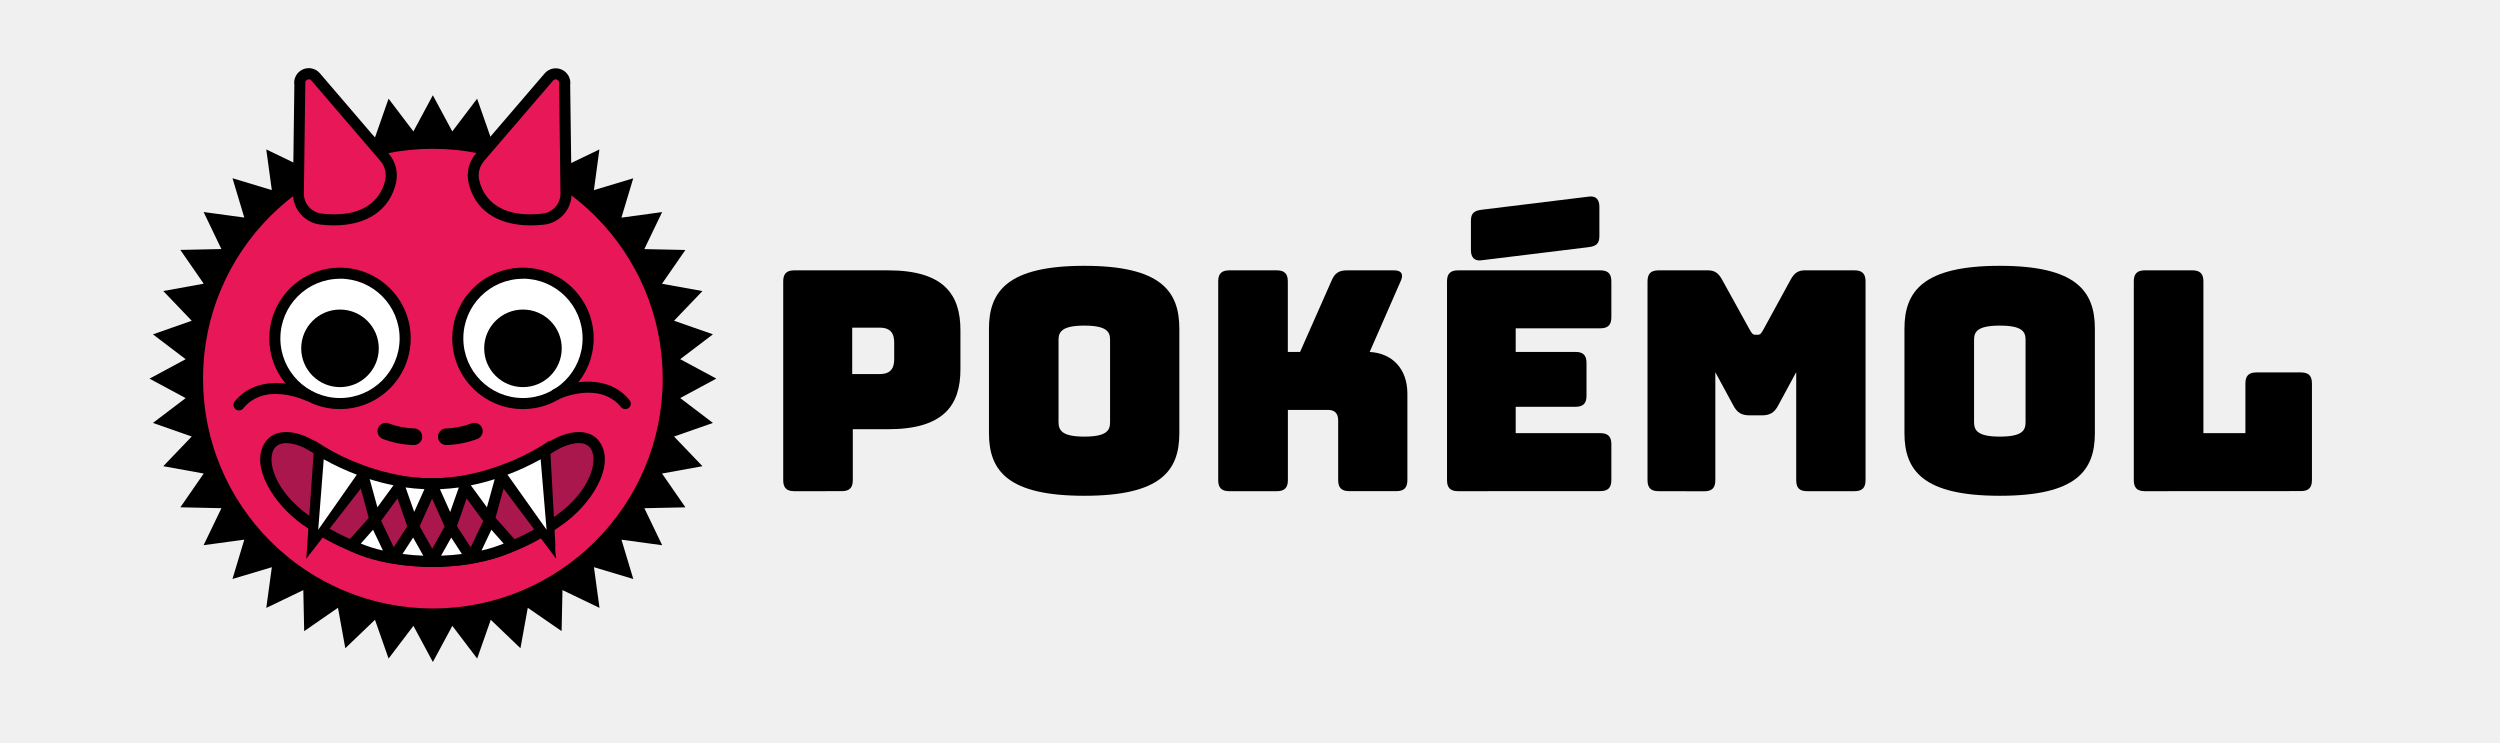
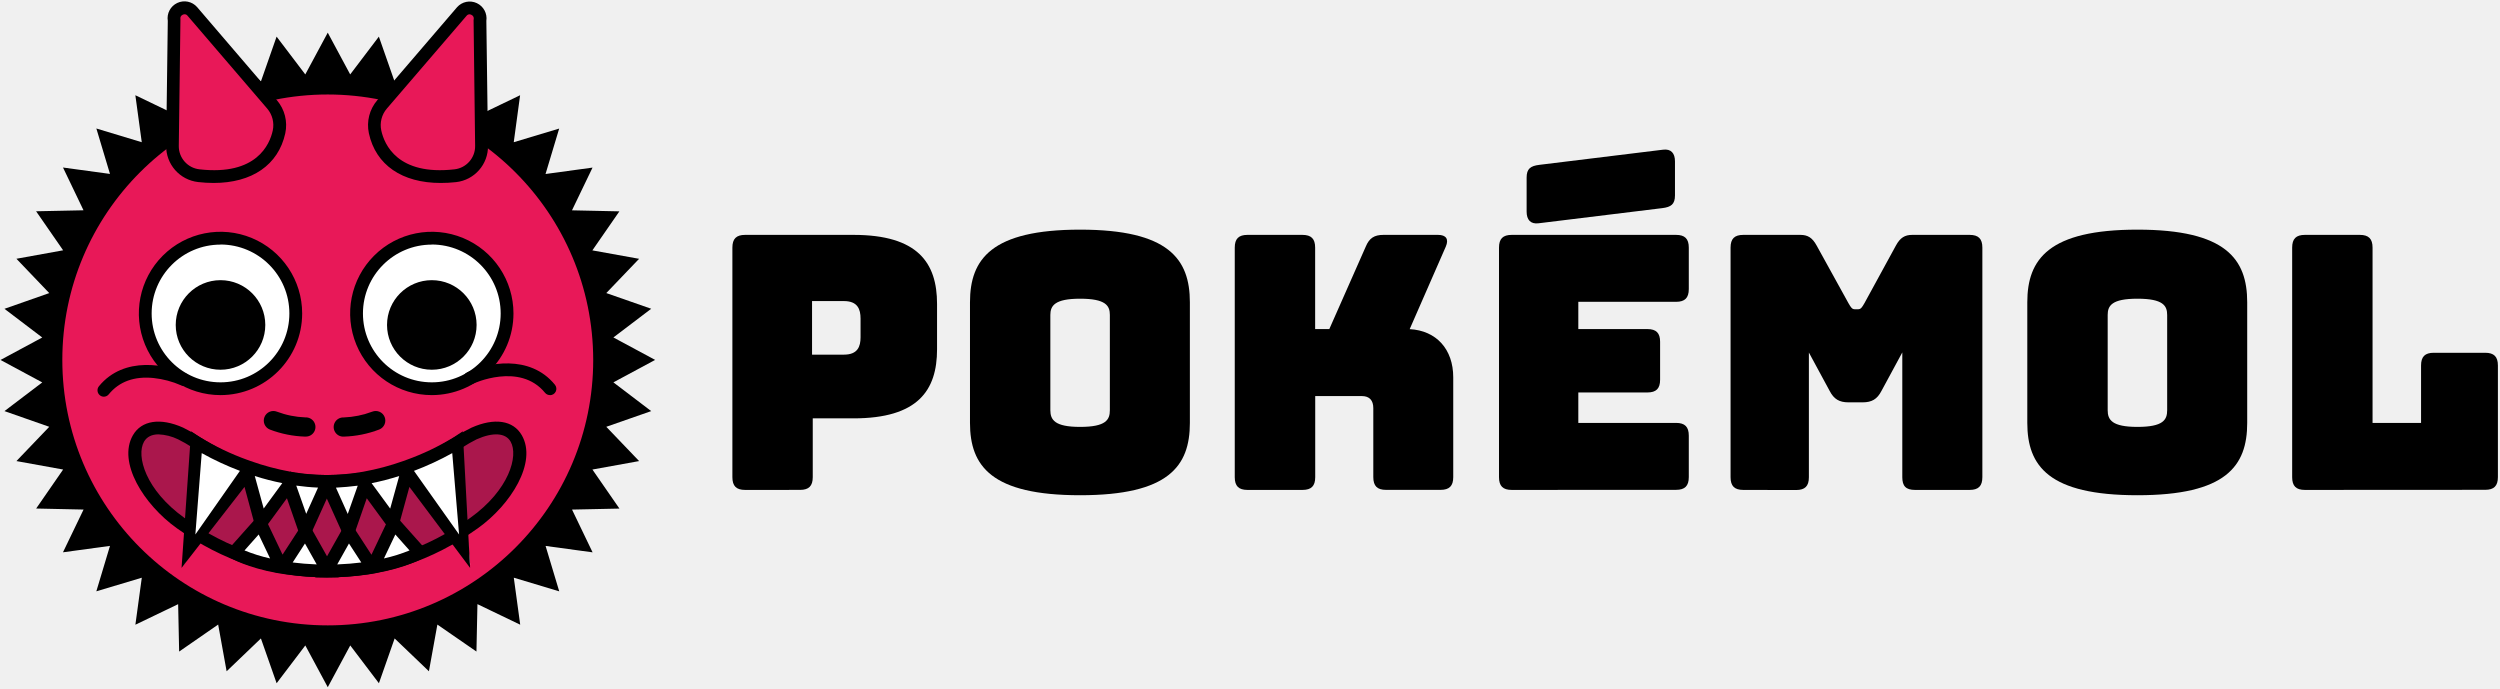
- <svg xmlns="http://www.w3.org/2000/svg" viewBox="0 0 1157.21 343.51">
-   <path d="M367.65,227.36c-3.55,0-5.11-1.56-5.11-5.11v-92c0-3.55,1.56-5.11,5.11-5.11h43.43c25.83,0,33.49,11.22,33.49,27.68V171c0,16.47-7.66,27.68-33.49,27.68H394.75v23.56c0,3.55-1.56,5.11-5.11,5.11Zm26.82-54.22h12.77c5.54,0,6.67-3.26,6.67-6.95v-7.52c0-3.69-1.13-7-6.67-7H394.47Z" />
-   <path d="M501.9,229.49c-35.48,0-44.13-11.64-44.13-29V152.14c0-17.32,8.65-29.1,44.13-29.1s44,11.78,44,29.1v48.39C545.9,217.85,537.38,229.49,501.9,229.49Zm0-27.39c10.36,0,11.93-2.84,11.93-6.68V157.25c0-3.69-1.57-6.53-11.93-6.53-10.21,0-11.92,2.84-11.92,6.53v38.17C490,199.26,491.69,202.1,501.9,202.1Z" />
-   <path d="M569,227.36c-3.55,0-5.11-1.56-5.11-5.11v-92c0-3.55,1.56-5.11,5.11-5.11h22c3.55,0,5.11,1.56,5.11,5.11v32.64h5.68l14.61-33.06c1.42-3.41,3.41-4.69,7.1-4.69h21.86c3.26,0,4.4,1.71,3.12,4.69L634,162.92c10.65.57,17.46,8,17.46,19.31v40c0,3.55-1.56,5.11-5.11,5.11H624.52c-3.54,0-5.1-1.56-5.1-5.11V194.57c0-3.12-1.57-4.82-4.55-4.82H596.14v32.5c0,3.55-1.56,5.11-5.11,5.11Z" />
-   <path d="M674.9,227.36c-3.54,0-5.1-1.56-5.1-5.11v-92c0-3.55,1.56-5.11,5.1-5.11h65.86c3.54,0,5.11,1.56,5.11,5.11v16.61c0,3.54-1.57,5.11-5.11,5.11H701.59v10.92h27.67c3.55,0,5.11,1.57,5.11,5.11v15.19c0,3.55-1.56,5.11-5.11,5.11H701.59v12.2h39.17c3.54,0,5.11,1.57,5.11,5.11v16.61c0,3.55-1.57,5.11-5.11,5.11Zm10.79-106.87c-3.26.43-4.82-1.42-4.82-4.68V102.18c0-3.55,1.56-4.68,5.1-5.11L735.51,91c3.26-.43,4.82,1.42,4.82,4.68v13.63c0,3.55-1.56,4.68-5.11,5.11Z" />
-   <path d="M767.72,227.36c-3.55,0-5.11-1.56-5.11-5.11v-92c0-3.55,1.56-5.11,5.11-5.11h22.85c3,0,4.82,1.14,6.53,4.26l12.77,23.13c1,1.71,1.42,2.42,2.56,2.42h1.27c1.14,0,1.56-.71,2.56-2.42l12.63-23.13c1.7-3.12,3.55-4.26,6.53-4.26h23c3.55,0,5.11,1.56,5.11,5.11v92c0,3.55-1.56,5.11-5.11,5.11H836.55c-3.69,0-5.11-1.56-5.11-5.11v-50l-8.37,15.47c-1.7,3.26-3.83,4.54-7.52,4.54h-5.68c-3.69,0-5.82-1.28-7.52-4.54L794,172.29v50c0,3.55-1.56,5.11-5.11,5.11Z" />
-   <path d="M925.68,229.49c-35.48,0-44.14-11.64-44.14-29V152.14c0-17.32,8.66-29.1,44.14-29.1s44,11.78,44,29.1v48.39C969.68,217.85,961.16,229.49,925.68,229.49Zm0-27.39c10.36,0,11.92-2.84,11.92-6.68V157.25c0-3.69-1.56-6.53-11.92-6.53s-11.92,2.84-11.92,6.53v38.17C913.76,199.26,915.46,202.1,925.68,202.1Z" />
-   <path d="M992.81,227.36c-3.55,0-5.11-1.56-5.11-5.11v-92c0-3.55,1.56-5.11,5.11-5.11h22c3.54,0,5.11,1.56,5.11,5.11v70.25h19.44v-23c0-3.55,1.56-5.11,5.11-5.11h20.58c3.54,0,5.11,1.56,5.11,5.11v44.71c0,3.55-1.57,5.11-5.11,5.11Z" />
-   <polygon points="77.31 175.26 93.02 166.8 78.81 156.01 95.64 150.11 83.31 137.22 100.86 134.04 90.7 119.38 108.54 119 100.81 102.92 118.49 105.33 113.36 88.24 130.44 93.38 128.03 75.7 144.11 83.43 144.49 65.6 159.15 75.75 162.33 58.2 175.22 70.54 181.12 53.7 191.91 67.91 200.37 52.2 208.82 67.91 219.61 53.7 225.52 70.54 238.4 58.2 241.58 75.75 256.25 65.6 256.63 83.44 272.71 75.7 270.29 93.38 287.38 88.25 282.25 105.33 299.93 102.92 292.19 119 310.03 119.38 299.87 134.05 317.43 137.22 305.09 150.11 321.92 156.01 307.71 166.8 323.42 175.26 307.71 183.72 321.92 194.5 305.09 200.41 317.43 213.3 299.87 216.47 310.03 231.14 292.19 231.52 299.92 247.6 282.25 245.19 287.38 262.27 270.29 257.14 272.7 274.82 256.63 267.08 256.25 284.92 241.58 274.76 238.4 292.32 225.52 279.98 219.61 296.82 208.82 282.61 200.37 298.31 191.91 282.61 181.12 296.82 175.22 279.98 162.33 292.32 159.15 274.76 144.48 284.92 144.1 267.08 128.03 274.81 130.44 257.14 113.35 262.27 118.48 245.18 100.81 247.6 108.54 231.52 90.7 231.14 100.86 216.47 83.3 213.29 95.64 200.41 78.81 194.5 93.02 183.72 77.31 175.26" />
-   <path d="M200.37,306.43l-9-16.74-11.5,15.15-6.3-17.95-13.74,13.16-3.39-18.73-15.64,10.83-.4-19-17.14,8.24,2.57-18.84L107.61,268l5.47-18.21-18.84,2.57,8.25-17.13-19-.41L94.3,219.19,75.58,215.8l13.16-13.74-17.95-6.29,15.14-11.5-16.73-9,16.73-9-15.14-11.5,17.95-6.3L75.58,134.71l18.72-3.39L83.47,115.68l19-.4L94.25,98.14l18.83,2.57L107.62,82.5,125.82,88l-2.57-18.83,17.14,8.24.4-19,15.64,10.83,3.39-18.72,13.74,13.16,6.3-18,11.5,15.15,9-16.74,9,16.74,11.49-15.15,6.3,18,13.74-13.16,3.39,18.72,15.64-10.83.41,19,17.13-8.24L274.91,88l18.21-5.47-5.47,18.21,18.84-2.57-8.24,17.13,19,.41-10.83,15.64,18.73,3.38L312,148.46,330,154.75l-15.15,11.5,16.73,9-16.73,9L330,195.77l-18,6.29,13.16,13.74-18.72,3.39,10.83,15.65-19,.4,8.24,17.14-18.84-2.57,5.47,18.2-18.21-5.47,2.57,18.84-17.14-8.24-.4,19L244.3,281.33l-3.39,18.72-13.74-13.16-6.3,17.95-11.49-15.15Zm-7.91-30.91,7.91,14.68,7.9-14.68,10.08,13.27,5.51-15.72,12,11.52,3-16.39,13.69,9.49.36-16.66,15,7.22-2.26-16.51,16,4.79-4.8-16,16.52,2.25-7.22-15,16.65-.35-9.48-13.7,16.39-3-11.52-12,15.72-5.52-13.27-10.07,14.68-7.91-14.68-7.91,13.27-10.08-15.72-5.51,11.52-12-16.39-3,9.49-13.7-16.66-.35,7.22-15L276.84,110l4.8-16-16,4.79,2.25-16.51-15,7.22-.35-16.66-13.7,9.49-3-16.4-12,11.52-5.52-15.72L208.27,75l-7.9-14.68L192.46,75,182.38,61.72l-5.51,15.72-12-11.52-3,16.39-13.69-9.48-.35,16.66-15-7.23,2.25,16.52-16-4.8,4.8,16-16.52-2.25,7.23,15-16.66.35,9.48,13.69-16.39,3,11.52,12-15.72,5.51,13.28,10.08-14.69,7.91,14.69,7.91L86.83,193.24l15.72,5.52L91,210.78l16.39,3-9.48,13.7,16.66.35-7.23,15,16.52-2.25-4.8,16,16-4.79-2.26,16.51,15-7.22.36,16.66,13.69-9.49,3,16.39,12-11.52,5.51,15.72Z" />
-   <circle cx="200.37" cy="175.26" r="110.24" fill="#e81858" />
-   <path d="M200,259.86c21.79,0,41-6.41,59-19.23,25.66-18.32,23.07-46.14,0-35.89-7.86,3.49-25,19.23-59,19.23h.34c-34,0-51.11-15.74-59-19.23-23.07-10.25-25.65,17.57,0,35.89,17.95,12.82,37.18,19.23,59,19.23" fill="#aa174c" />
-   <path d="M200.37,262.42H200c-22-.06-41.65-6.51-60.12-19.7-13.29-9.5-23.81-26.43-17.63-37.24,3.43-6,11-7.17,20.16-3.08a57.88,57.88,0,0,1,6.23,3.52c9.44,5.78,25.22,15.44,51.53,15.48s42.08-9.7,51.52-15.48A57.88,57.88,0,0,1,258,202.4c9.19-4.09,16.73-2.94,20.16,3.08,6.18,10.81-4.34,27.74-17.63,37.24-18.47,13.19-38.14,19.64-60.11,19.7Zm-67.85-57.33c-2.68,0-4.68,1-5.79,2.93-3.23,5.65.59,19.4,16.16,30.53,17.62,12.58,36.36,18.71,57.31,18.75s39.68-6.17,57.3-18.75c15.57-11.13,19.39-24.88,16.16-30.53-2-3.54-7-3.88-13.63-.94a59.5,59.5,0,0,0-5.63,3.21c-9.88,6.05-26.38,16.16-54,16.24H200c-27.66-.08-44.16-10.19-54-16.24a58.27,58.27,0,0,0-5.63-3.21A19.93,19.93,0,0,0,132.52,205.09Z" />
-   <path d="M200.37,289.34A114.08,114.08,0,1,1,314.45,175.26,114.22,114.22,0,0,1,200.37,289.34Zm0-220.47A106.39,106.39,0,1,0,306.76,175.26,106.51,106.51,0,0,0,200.37,68.87Z" />
-   <circle cx="157.38" cy="156.64" r="30.16" fill="#fff" />
-   <path d="M157.38,189.36a32.73,32.73,0,1,1,32.73-32.72A32.76,32.76,0,0,1,157.38,189.36Zm0-60.32a27.6,27.6,0,1,0,27.6,27.6A27.63,27.63,0,0,0,157.38,129Z" />
-   <circle cx="242.07" cy="156.64" r="30.16" fill="#fff" />
-   <path d="M242.07,189.36a32.73,32.73,0,1,1,32.73-32.72A32.76,32.76,0,0,1,242.07,189.36Zm0-60.32a27.6,27.6,0,1,0,27.6,27.6A27.63,27.63,0,0,0,242.07,129Z" />
-   <circle cx="157.38" cy="161.24" r="17.95" />
-   <circle cx="242.07" cy="161.24" r="17.95" />
-   <path d="M200.37,224l-9,19.91-6.51-18.63-11.26,15.38L168,220.12,142.65,257.3l5.06-49S171.51,224,200.37,224Z" fill="#fff" />
-   <path d="M141.77,258.61l3.82-54.73,3.53,2.32a103.91,103.91,0,0,0,19,9.11l1.3.47a103.18,103.18,0,0,0,16,4.28l.18-.26.11.31a84.3,84.3,0,0,0,14.44,1.29h4.1l-13.25,29.39-7-20.09-11.52,15.73L167,226.15Zm8.08-46-2.55,32.61,17.86-25.5A114.37,114.37,0,0,1,149.85,212.61Zm37.88,13,4,11.34,4.74-10.52C193.46,226.31,190.55,226,187.73,225.63Zm-16.62-3.84,3.58,13.05,7.45-10.18A105.31,105.31,0,0,1,171.11,221.79Z" />
-   <path d="M200.37,259.86l-9-16-9.54,14.7-8.55-17.95-10.52,11.84S175.23,259.86,200.37,259.86Z" fill="#fff" />
-   <path d="M180,260.67c-12-2.23-18.16-5.78-18.53-6l-2.67-1.59L174,236l8.25,17.3,9.35-14.41,13.2,23.49h-4.38a116.26,116.26,0,0,1-17.17-1.22Zm6.3-4.23c2.92.37,6.14.65,9.64.78l-4.71-8.39ZM167,251.62a64.84,64.84,0,0,0,10.26,3.21l-4.58-9.61Z" />
-   <path d="M199.71,224l9,19.91,6.51-18.63,11.26,15.38,5.64-20.51,25.33,37.18-5.06-49S228.57,224,199.71,224Z" fill="#fff" />
-   <path d="M257.42,258.61l-24.33-32.46-5.57,20.28L216,230.7l-7,20.09L195.74,221.4h4a88.6,88.6,0,0,0,14.56-1.29l.3-.05a103.18,103.18,0,0,0,16.05-4.28l1.29-.47a103.49,103.49,0,0,0,19-9.11l3.53-2.32Zm-22.5-38.89L253,245.22l-2.74-32.61A115.6,115.6,0,0,1,234.92,219.72Zm-31.28,6.73L208.38,237l4-11.34C209.52,226,206.61,226.31,203.64,226.45Zm14.3-1.79,7.45,10.18L229,221.79A106,106,0,0,1,217.94,224.66Z" />
-   <path d="M199.71,259.86l9-16,9.55,14.7,8.54-17.95,10.52,11.84S224.84,259.86,199.71,259.86Z" fill="#fff" />
-   <path d="M216.87,261.2a116.11,116.11,0,0,1-17.16,1.22h-4.38l13.19-23.49,9.36,14.41,8.24-17.3,15.15,17-2.67,1.59c-.36.22-6.49,3.77-18.53,6Zm-8-12.37-4.71,8.39c3.51-.13,6.72-.41,9.65-.78Zm18.58-3.61-4.57,9.61a65.54,65.54,0,0,0,10.26-3.21Z" />
-   <path d="M178.58,199.61a39.56,39.56,0,0,0,12.81,2.57" />
-   <path d="M191.39,206a43.32,43.32,0,0,1-14.24-2.84A3.84,3.84,0,0,1,180,196a36,36,0,0,0,11.39,2.29,3.85,3.85,0,1,1,0,7.69Z" />
-   <path d="M219.59,199.61a39.64,39.64,0,0,1-12.81,2.57" />
-   <path d="M206.78,206a3.85,3.85,0,1,1,0-7.69A36.18,36.18,0,0,0,218.17,196a3.84,3.84,0,0,1,2.85,7.14A43.39,43.39,0,0,1,206.78,206Z" />
-   <path d="M110.64,190a2.54,2.54,0,0,1-1.62-.58,2.57,2.57,0,0,1-.37-3.61c10.14-12.39,27.4-8.67,35.11-5a2.56,2.56,0,0,1-2.21,4.62,37.44,37.44,0,0,0-11-2.92c-7.72-.78-13.77,1.41-17.95,6.52A2.54,2.54,0,0,1,110.64,190Z" />
-   <path d="M289.44,189.36a2.57,2.57,0,0,1-2-.94c-10.14-12.39-28.73-3.68-28.92-3.59a2.57,2.57,0,1,1-2.21-4.63c7.7-3.7,25-7.41,35.1,5a2.56,2.56,0,0,1-2,4.19Z" />
-   <path d="M219.36,83.87a12.71,12.71,0,0,1,2.77-11l32-37.3a4.2,4.2,0,0,1,7.23,3.62L262,89.41a11.92,11.92,0,0,1-10.56,12C238.21,102.92,222.8,99.58,219.36,83.87Z" fill="#e81858" />
-   <path d="M245.6,104.33c-15.4,0-26-7.19-28.75-19.91h0a15.37,15.37,0,0,1,3.34-13.23l32-37.3a6.76,6.76,0,0,1,11.74,5.49l.66,50A14.43,14.43,0,0,1,251.76,104,55.14,55.14,0,0,1,245.6,104.33Zm11.61-67.6a1.53,1.53,0,0,0-1.17.55l-32,37.25a10.2,10.2,0,0,0-2.22,8.79h0c1.21,5.54,6.51,18.13,29.32,15.55a9.32,9.32,0,0,0,8.29-9.42L258.81,39l.05-.26a1.56,1.56,0,0,0-.87-1.77A1.81,1.81,0,0,0,257.21,36.73Z" />
-   <path d="M180.84,83.87a12.75,12.75,0,0,0-2.78-11l-32-37.3a4.2,4.2,0,0,0-7.23,3.62l-.66,50.23a11.92,11.92,0,0,0,10.56,12C162,102.92,177.39,99.58,180.84,83.87Z" fill="#e81858" />
-   <path d="M154.6,104.33a55.18,55.18,0,0,1-6.17-.36A14.43,14.43,0,0,1,135.6,89.38l.65-50A6.76,6.76,0,0,1,148,33.84L180,71.19a15.37,15.37,0,0,1,3.34,13.23h0C180.55,97.14,170,104.33,154.6,104.33ZM143,36.72a1.72,1.72,0,0,0-.8.2,1.55,1.55,0,0,0-.88,1.77l0,.26-.66,50.5A9.32,9.32,0,0,0,149,98.87c22.83,2.58,28.11-10,29.32-15.55h0a10.2,10.2,0,0,0-2.22-8.79l-32-37.3A1.43,1.43,0,0,0,143,36.72Z" />
+ <svg xmlns="http://www.w3.org/2000/svg" width="1002px" height="276px" viewBox="0 0 1002 276" version="1.1">
+   <g id="页面-1" stroke="none" stroke-width="1" fill="none" fill-rule="evenodd">
+     <g id="pokemol__brand" fill-rule="nonzero">
+       <path d="M298.65,196.36 C295.1,196.36 293.54,194.8 293.54,191.25 L293.54,99.25 C293.54,95.7 295.1,94.14 298.65,94.14 L342.08,94.14 C367.91,94.14 375.57,105.36 375.57,121.82 L375.57,140 C375.57,156.47 367.91,167.68 342.08,167.68 L325.75,167.68 L325.75,191.24 C325.75,194.79 324.19,196.35 320.64,196.35 L298.65,196.36 Z M325.47,142.14 L338.24,142.14 C343.78,142.14 344.91,138.88 344.91,135.19 L344.91,127.67 C344.91,123.98 343.78,120.67 338.24,120.67 L325.47,120.67 L325.47,142.14 Z" id="形状" fill="#000000" />
+       <path d="M432.9,198.49 C397.42,198.49 388.77,186.85 388.77,169.49 L388.77,121.14 C388.77,103.82 397.42,92.04 432.9,92.04 C468.38,92.04 476.9,103.82 476.9,121.14 L476.9,169.53 C476.9,186.85 468.38,198.49 432.9,198.49 Z M432.9,171.1 C443.26,171.1 444.83,168.26 444.83,164.42 L444.83,126.25 C444.83,122.56 443.26,119.72 432.9,119.72 C422.69,119.72 420.98,122.56 420.98,126.25 L420.98,164.42 C421,168.26 422.69,171.1 432.9,171.1 L432.9,171.1 Z" id="形状" fill="#000000" />
+       <path d="M500,196.36 C496.45,196.36 494.89,194.8 494.89,191.25 L494.89,99.25 C494.89,95.7 496.45,94.14 500,94.14 L522,94.14 C525.55,94.14 527.11,95.7 527.11,99.25 L527.11,131.89 L532.79,131.89 L547.4,98.83 C548.82,95.42 550.81,94.14 554.5,94.14 L576.36,94.14 C579.62,94.14 580.76,95.85 579.48,98.83 L565,131.92 C575.65,132.49 582.46,139.92 582.46,151.23 L582.46,191.23 C582.46,194.78 580.9,196.34 577.35,196.34 L555.52,196.34 C551.98,196.34 550.42,194.78 550.42,191.23 L550.42,163.57 C550.42,160.45 548.85,158.75 545.87,158.75 L527.14,158.75 L527.14,191.25 C527.14,194.8 525.58,196.36 522.03,196.36 L500,196.36 Z" id="路径" fill="#000000" />
+       <path d="M605.9,196.36 C602.36,196.36 600.8,194.8 600.8,191.25 L600.8,99.25 C600.8,95.7 602.36,94.14 605.9,94.14 L671.76,94.14 C675.3,94.14 676.87,95.7 676.87,99.25 L676.87,115.86 C676.87,119.4 675.3,120.97 671.76,120.97 L632.59,120.97 L632.59,131.89 L660.26,131.89 C663.81,131.89 665.37,133.46 665.37,137 L665.37,152.19 C665.37,155.74 663.81,157.3 660.26,157.3 L632.59,157.3 L632.59,169.5 L671.76,169.5 C675.3,169.5 676.87,171.07 676.87,174.61 L676.87,191.22 C676.87,194.77 675.3,196.33 671.76,196.33 L605.9,196.36 Z M616.69,89.49 C613.43,89.92 611.87,88.07 611.87,84.81 L611.87,71.18 C611.87,67.63 613.43,66.5 616.97,66.07 L666.51,60 C669.77,59.57 671.33,61.42 671.33,64.68 L671.33,78.31 C671.33,81.86 669.77,82.99 666.22,83.42 L616.69,89.49 Z" id="形状" fill="#000000" />
+       <path d="M698.72,196.36 C695.17,196.36 693.61,194.8 693.61,191.25 L693.61,99.25 C693.61,95.7 695.17,94.14 698.72,94.14 L721.57,94.14 C724.57,94.14 726.39,95.28 728.1,98.4 L740.87,121.53 C741.87,123.24 742.29,123.95 743.43,123.95 L744.7,123.95 C745.84,123.95 746.26,123.24 747.26,121.53 L759.89,98.4 C761.59,95.28 763.44,94.14 766.42,94.14 L789.42,94.14 C792.97,94.14 794.53,95.7 794.53,99.25 L794.53,191.25 C794.53,194.8 792.97,196.36 789.42,196.36 L767.55,196.36 C763.86,196.36 762.44,194.8 762.44,191.25 L762.44,141.25 L754.07,156.72 C752.37,159.98 750.24,161.26 746.55,161.26 L740.87,161.26 C737.18,161.26 735.05,159.98 733.35,156.72 L725,141.29 L725,191.29 C725,194.84 723.44,196.4 719.89,196.4 L698.72,196.36 Z" id="路径" fill="#000000" />
+       <path d="M856.68,198.49 C821.2,198.49 812.54,186.85 812.54,169.49 L812.54,121.14 C812.54,103.82 821.2,92.04 856.68,92.04 C892.16,92.04 900.68,103.82 900.68,121.14 L900.68,169.53 C900.68,186.85 892.16,198.49 856.68,198.49 Z M856.68,171.1 C867.04,171.1 868.6,168.26 868.6,164.42 L868.6,126.25 C868.6,122.56 867.04,119.72 856.68,119.72 C846.32,119.72 844.76,122.56 844.76,126.25 L844.76,164.42 C844.76,168.26 846.46,171.1 856.68,171.1 L856.68,171.1 Z" id="形状" fill="#000000" />
+       <path d="M923.81,196.36 C920.26,196.36 918.7,194.8 918.7,191.25 L918.7,99.25 C918.7,95.7 920.26,94.14 923.81,94.14 L945.81,94.14 C949.35,94.14 950.92,95.7 950.92,99.25 L950.92,169.5 L970.36,169.5 L970.36,146.5 C970.36,142.95 971.92,141.39 975.47,141.39 L996.05,141.39 C999.59,141.39 1001.16,142.95 1001.16,146.5 L1001.16,191.21 C1001.16,194.76 999.59,196.32 996.05,196.32 L923.81,196.36 Z" id="路径" fill="#000000" />
+       <polygon id="路径" fill="#000000" points="8.31 144.26 24.02 135.8 9.81 125.01 26.64 119.11 14.31 106.22 31.86 103.04 21.7 88.38 39.54 88 31.81 71.92 49.49 74.33 44.36 57.24 61.44 62.38 59.03 44.7 75.11 52.43 75.49 34.6 90.15 44.75 93.33 27.2 106.22 39.54 112.12 22.7 122.91 36.91 131.37 21.2 139.82 36.91 150.61 22.7 156.52 39.54 169.4 27.2 172.58 44.75 187.25 34.6 187.63 52.44 203.71 44.7 201.29 62.38 218.38 57.25 213.25 74.33 230.93 71.92 223.19 88 241.03 88.38 230.87 103.05 248.43 106.22 236.09 119.11 252.92 125.01 238.71 135.8 254.42 144.26 238.71 152.72 252.92 163.5 236.09 169.41 248.43 182.3 230.87 185.47 241.03 200.14 223.19 200.52 230.92 216.6 213.25 214.19 218.38 231.27 201.29 226.14 203.7 243.82 187.63 236.08 187.25 253.92 172.58 243.76 169.4 261.32 156.52 248.98 150.61 265.82 139.82 251.61 131.37 267.31 122.91 251.61 112.12 265.82 106.22 248.98 93.33 261.32 90.15 243.76 75.48 253.92 75.1 236.08 59.03 243.81 61.44 226.14 44.35 231.27 49.48 214.18 31.81 216.6 39.54 200.52 21.7 200.14 31.86 185.47 14.3 182.29 26.64 169.41 9.81 163.5 24.02 152.72" />
+       <path d="M131.37,275.43 L122.37,258.69 L110.87,273.84 L104.57,255.89 L90.83,269.05 L87.44,250.32 L71.8,261.15 L71.4,242.15 L54.26,250.39 L56.83,231.55 L38.61,237 L44.08,218.79 L25.24,221.36 L33.49,204.23 L14.49,203.82 L25.3,188.19 L6.58,184.8 L19.74,171.06 L1.79,164.77 L16.93,153.27 L0.2,144.27 L16.93,135.27 L1.79,123.77 L19.74,117.47 L6.58,103.71 L25.3,100.32 L14.47,84.68 L33.47,84.28 L25.25,67.14 L44.08,69.71 L38.62,51.5 L56.82,57 L54.25,38.17 L71.39,46.41 L71.79,27.41 L87.43,38.24 L90.82,19.52 L104.56,32.68 L110.86,14.68 L122.36,29.83 L131.36,13.09 L140.36,29.83 L151.85,14.68 L158.15,32.68 L171.89,19.52 L175.28,38.24 L190.92,27.41 L191.33,46.41 L208.46,38.17 L205.91,57 L224.12,51.53 L218.65,69.74 L237.49,67.17 L229.25,84.3 L248.25,84.71 L237.42,100.35 L256.15,103.73 L243,117.46 L261,123.75 L245.85,135.25 L262.58,144.25 L245.85,153.25 L261,164.77 L243,171.06 L256.16,184.8 L237.44,188.19 L248.27,203.84 L229.27,204.24 L237.51,221.38 L218.67,218.81 L224.14,237.01 L205.93,231.54 L208.5,250.38 L191.36,242.14 L190.96,261.14 L175.3,250.33 L171.91,269.05 L158.17,255.89 L151.87,273.84 L140.38,258.69 L131.37,275.43 Z M123.46,244.52 L131.37,259.2 L139.27,244.52 L149.35,257.79 L154.86,242.07 L166.86,253.59 L169.86,237.2 L183.55,246.69 L183.91,230.03 L198.91,237.25 L196.65,220.74 L212.65,225.53 L207.85,209.53 L224.37,211.78 L217.15,196.78 L233.8,196.43 L224.32,182.73 L240.71,179.73 L229.19,167.73 L244.91,162.21 L231.64,152.14 L246.32,144.23 L231.64,136.32 L244.91,126.24 L229.19,120.73 L240.71,108.73 L224.32,105.73 L233.81,92.03 L217.15,91.68 L224.37,76.68 L207.84,79 L212.64,63 L196.64,67.79 L198.89,51.28 L183.89,58.5 L183.54,41.84 L169.84,51.33 L166.84,34.93 L154.84,46.45 L149.32,30.73 L139.27,44 L131.37,29.32 L123.46,44 L113.38,30.72 L107.87,46.44 L95.87,34.92 L92.87,51.31 L79.18,41.83 L78.83,58.49 L63.83,51.26 L66.08,67.78 L50.08,62.98 L54.88,78.98 L38.36,76.73 L45.59,91.73 L28.93,92.08 L38.41,105.77 L22.02,108.77 L33.54,120.77 L17.82,126.28 L31.1,136.36 L16.41,144.27 L31.1,152.18 L17.83,162.24 L33.55,167.76 L22,179.78 L38.39,182.78 L28.91,196.48 L45.57,196.83 L38.34,211.83 L54.86,209.58 L50.06,225.58 L66.06,220.79 L63.8,237.3 L78.8,230.08 L79.16,246.74 L92.85,237.25 L95.85,253.64 L107.85,242.12 L113.36,257.84 L123.46,244.52 Z" id="形状" fill="#000000" />
+       <circle id="椭圆形" fill="#E81858" cx="131.37" cy="144.26" r="110.24" />
+       <path d="M131,228.86 C152.79,228.86 172,222.45 190,209.63 C215.66,191.31 213.07,163.49 190,173.74 C182.14,177.23 165,192.97 131,192.97 L131.34,192.97 C97.34,192.97 80.23,177.23 72.34,173.74 C49.27,163.49 46.69,191.31 72.34,209.63 C90.29,222.45 109.52,228.86 131.34,228.86" id="路径" fill="#AA174C" />
+       <path d="M131.37,231.42 L131,231.42 C109,231.36 89.35,224.91 70.88,211.72 C57.59,202.22 47.07,185.29 53.25,174.48 C56.68,168.48 64.25,167.31 73.41,171.4 C75.557,172.444 77.638,173.619 79.64,174.92 C89.08,180.7 104.86,190.36 131.17,190.4 C157.48,190.44 173.25,180.7 182.69,174.92 C184.718,173.616 186.825,172.441 189,171.4 C198.19,167.31 205.73,168.46 209.16,174.48 C215.34,185.29 204.82,202.22 191.53,211.72 C173.06,224.91 153.39,231.36 131.42,231.42 L131.37,231.42 Z M63.52,174.09 C60.84,174.09 58.84,175.09 57.73,177.02 C54.5,182.67 58.32,196.42 73.89,207.55 C91.51,220.13 110.25,226.26 131.2,226.3 C152.15,226.34 170.88,220.13 188.5,207.55 C204.07,196.42 207.89,182.67 204.66,177.02 C202.66,173.48 197.66,173.14 191.03,176.08 C189.096,177.047 187.217,178.119 185.4,179.29 C175.52,185.34 159.02,195.45 131.4,195.53 L131,195.53 C103.34,195.45 86.84,185.34 77,179.29 C75.184,178.116 73.305,177.045 71.37,176.08 C68.917,174.886 66.245,174.209 63.52,174.09 Z" id="形状" fill="#000000" />
+       <path d="M131.37,258.34 C68.365,258.34 17.29,207.265 17.29,144.26 C17.29,81.255 68.365,30.18 131.37,30.18 C194.375,30.18 245.45,81.255 245.45,144.26 C245.373,207.233 194.343,258.263 131.37,258.34 Z M131.37,37.87 C72.612,37.87 24.98,85.502 24.98,144.26 C24.98,203.018 72.612,250.65 131.37,250.65 C190.128,250.65 237.76,203.018 237.76,144.26 C237.694,85.53 190.1,37.936 131.37,37.87 Z" id="形状" fill="#000000" />
+       <circle id="椭圆形" fill="#FFFFFF" cx="88.38" cy="125.64" r="30.16" />
+       <path d="M88.38,158.36 C75.141,158.36 63.206,150.385 58.14,138.153 C53.075,125.921 55.877,111.843 65.24,102.483 C74.603,93.123 88.682,90.325 100.912,95.394 C113.142,100.463 121.114,112.401 121.11,125.64 C121.088,143.706 106.446,158.343 88.38,158.36 L88.38,158.36 Z M88.38,98.04 C73.137,98.04 60.78,110.397 60.78,125.64 C60.78,140.883 73.137,153.24 88.38,153.24 C103.623,153.24 115.98,140.883 115.98,125.64 C115.986,110.388 103.632,98.017 88.38,98 L88.38,98.04 Z" id="形状" fill="#000000" />
+       <circle id="椭圆形" fill="#FFFFFF" cx="173.07" cy="125.64" r="30.16" />
+       <path d="M173.07,158.36 C159.831,158.36 147.896,150.385 142.83,138.153 C137.765,125.921 140.567,111.843 149.93,102.483 C159.293,93.123 173.372,90.325 185.602,95.394 C197.832,100.463 205.804,112.401 205.8,125.64 C205.778,143.706 191.136,158.343 173.07,158.36 Z M173.07,98.04 C157.827,98.04 145.47,110.397 145.47,125.64 C145.47,140.883 157.827,153.24 173.07,153.24 C188.313,153.24 200.67,140.883 200.67,125.64 C200.676,110.388 188.322,98.017 173.07,98 L173.07,98.04 Z" id="形状" fill="#000000" />
+       <circle id="椭圆形" fill="#000000" cx="88.38" cy="130.24" r="17.95" />
+       <circle id="椭圆形" fill="#000000" cx="173.07" cy="130.24" r="17.95" />
+       <path d="M131.37,193 L122.37,212.91 L115.86,194.28 L104.6,209.66 L99,189.12 L73.65,226.3 L78.71,177.3 C78.71,177.3 102.51,193 131.37,193 Z" id="路径" fill="#FFFFFF" />
+       <path d="M72.77,227.61 L76.59,172.88 L80.12,175.2 C86.128,178.873 92.494,181.925 99.12,184.31 L100.42,184.78 C105.63,186.633 110.981,188.064 116.42,189.06 L116.6,188.8 L116.71,189.11 C121.477,189.954 126.309,190.385 131.15,190.4 L135.25,190.4 L122,219.79 L115,199.7 L103.48,215.43 L98,195.15 L72.77,227.61 Z M80.85,181.61 L78.3,214.22 L96.16,188.72 C90.888,186.73 85.771,184.354 80.85,181.61 L80.85,181.61 Z M118.73,194.61 L122.73,205.95 L127.47,195.43 C124.46,195.31 121.55,195 118.73,194.63 L118.73,194.61 Z M102.11,190.77 L105.69,203.82 L113.14,193.64 C109.415,192.89 105.733,191.938 102.11,190.79 L102.11,190.77 Z" id="形状" fill="#000000" />
+       <path d="M131.37,228.86 L122.37,212.86 L112.83,227.56 L104.28,209.61 L93.76,221.45 C93.76,221.45 106.23,228.86 131.37,228.86 Z" id="路径" fill="#FFFFFF" />
+       <path d="M111,229.67 C99,227.44 92.84,223.89 92.47,223.67 L89.8,222.08 L105,205 L113.25,222.3 L122.6,207.89 L135.8,231.38 L131.42,231.38 C125.674,231.398 119.935,230.99 114.25,230.16 L111,229.67 Z M117.3,225.44 C120.22,225.81 123.44,226.09 126.94,226.22 L122.23,217.83 L117.3,225.44 Z M98,220.62 C101.325,221.972 104.757,223.046 108.26,223.83 L103.68,214.22 L98,220.62 Z" id="形状" fill="#000000" />
+       <path d="M130.71,193 L139.71,212.91 L146.22,194.28 L157.48,209.66 L163.12,189.15 L188.45,226.33 L183.39,177.33 C183.39,177.33 159.57,193 130.71,193 Z" id="路径" fill="#FFFFFF" />
+       <path d="M188.42,227.61 L164.09,195.15 L158.52,215.43 L147,199.7 L140,219.79 L126.74,190.4 L130.74,190.4 C135.621,190.372 140.49,189.94 145.3,189.11 L145.6,189.06 C151.056,188.067 156.424,186.636 161.65,184.78 L162.94,184.31 C169.567,181.928 175.933,178.875 181.94,175.2 L185.47,172.88 L188.42,227.61 Z M165.92,188.72 L184,214.22 L181.26,181.61 C176.327,184.351 171.2,186.728 165.92,188.72 L165.92,188.72 Z M134.64,195.45 L139.38,206 L143.38,194.66 C140.52,195 137.61,195.31 134.64,195.45 L134.64,195.45 Z M148.94,193.66 L156.39,203.84 L160,190.79 C156.368,191.945 152.676,192.903 148.94,193.66 L148.94,193.66 Z" id="形状" fill="#000000" />
+       <path d="M130.71,228.86 L139.71,212.86 L149.26,227.56 L157.8,209.61 L168.32,221.45 C168.32,221.45 155.84,228.86 130.71,228.86 Z" id="路径" fill="#FFFFFF" />
+       <path d="M147.87,230.2 C142.188,231.03 136.452,231.438 130.71,231.42 L126.33,231.42 L139.52,207.93 L148.88,222.34 L157.12,205.04 L172.27,222.04 L169.6,223.63 C169.24,223.85 163.11,227.4 151.07,229.63 L147.87,230.2 Z M139.87,217.83 L135.16,226.22 C138.67,226.09 141.88,225.81 144.81,225.44 L139.87,217.83 Z M158.45,214.22 L153.88,223.83 C157.382,223.043 160.814,221.969 164.14,220.62 L158.45,214.22 Z" id="形状" fill="#000000" />
+       <path d="M109.58,168.61 C113.678,170.171 118.007,171.039 122.39,171.18" id="路径" fill="#000000" />
+       <path d="M122.39,175 C117.517,174.861 112.703,173.901 108.15,172.16 C106.173,171.373 105.208,169.132 105.995,167.155 C106.782,165.178 109.023,164.213 111,165 C114.648,166.375 118.494,167.148 122.39,167.29 C123.81,167.218 125.155,167.934 125.887,169.154 C126.619,170.373 126.619,171.897 125.887,173.116 C125.155,174.336 123.81,175.052 122.39,174.98 L122.39,175 Z" id="路径" fill="#000000" />
+       <path d="M150.59,168.61 C146.492,170.169 142.163,171.038 137.78,171.18" id="路径" fill="#000000" />
+       <path d="M137.78,175 C136.36,175.072 135.015,174.356 134.283,173.136 C133.551,171.917 133.551,170.393 134.283,169.174 C135.015,167.954 136.36,167.238 137.78,167.31 C141.676,167.159 145.523,166.379 149.17,165 C151.142,164.213 153.378,165.173 154.165,167.145 C154.952,169.117 153.992,171.353 152.02,172.14 C147.468,173.887 142.654,174.854 137.78,175 L137.78,175 Z" id="路径" fill="#000000" />
+       <path d="M41.64,159 C41.049,159.001 40.476,158.796 40.02,158.42 C38.923,157.524 38.758,155.91 39.65,154.81 C49.79,142.42 67.05,146.14 74.76,149.81 C76.036,150.42 76.575,151.949 75.965,153.225 C75.355,154.501 73.826,155.04 72.55,154.43 C69.054,152.902 65.344,151.917 61.55,151.51 C53.83,150.73 47.78,152.92 43.6,158.03 C43.126,158.632 42.406,158.989 41.64,159 L41.64,159 Z" id="路径" fill="#000000" />
+       <path d="M220.44,158.36 C219.666,158.364 218.931,158.019 218.44,157.42 C208.3,145.03 189.71,153.74 189.52,153.83 C188.684,154.294 187.66,154.255 186.862,153.73 C186.063,153.205 185.622,152.281 185.716,151.33 C185.81,150.379 186.424,149.558 187.31,149.2 C195.01,145.5 212.31,141.79 222.41,154.2 C223.044,154.968 223.175,156.034 222.746,156.933 C222.317,157.832 221.406,158.4 220.41,158.39 L220.44,158.36 Z" id="路径" fill="#000000" />
+       <path d="M150.36,52.87 C149.505,48.972 150.531,44.898 153.13,41.87 L185.13,4.57 C186.397,3.179 188.434,2.8 190.116,3.642 C191.798,4.485 192.715,6.343 192.36,8.19 L193,58.41 C193.081,64.527 188.518,69.713 182.44,70.41 C169.21,71.92 153.8,68.58 150.36,52.87 Z" id="路径" fill="#E81858" />
+       <path d="M176.6,73.33 C161.2,73.33 150.6,66.14 147.85,53.42 L147.85,53.42 C146.837,48.73 148.073,43.837 151.19,40.19 L183.19,2.89 C185.177,0.653 188.398,-0.012 191.108,1.255 C193.818,2.523 195.373,5.421 194.93,8.38 L195.59,58.38 C195.734,65.837 190.172,72.174 182.76,73 C180.714,73.225 178.658,73.335 176.6,73.33 L176.6,73.33 Z M188.21,5.73 C187.758,5.731 187.33,5.933 187.04,6.28 L155.04,43.53 C152.967,45.952 152.146,49.204 152.82,52.32 L152.82,52.32 C154.03,57.86 159.33,70.45 182.14,67.87 C186.92,67.339 190.511,63.259 190.43,58.45 L189.81,8 L189.86,7.74 C190.027,7.018 189.663,6.279 188.99,5.97 C188.752,5.832 188.485,5.75 188.21,5.73 L188.21,5.73 Z" id="形状" fill="#000000" />
+       <path d="M111.84,52.87 C112.686,48.97 111.657,44.9 109.06,41.87 L77.06,4.57 C75.793,3.179 73.756,2.8 72.074,3.642 C70.392,4.485 69.475,6.343 69.83,8.19 L69.17,58.42 C69.089,64.537 73.652,69.723 79.73,70.42 C93,71.92 108.39,68.58 111.84,52.87 Z" id="路径" fill="#E81858" />
+       <path d="M85.6,73.33 C83.538,73.325 81.478,73.205 79.43,72.97 C72.029,72.145 66.472,65.825 66.6,58.38 L67.25,8.38 C66.771,5.406 68.317,2.474 71.041,1.19 C73.765,-0.095 77.011,0.578 79,2.84 L111,40.19 C114.117,43.837 115.353,48.73 114.34,53.42 L114.34,53.42 C111.55,66.14 101,73.33 85.6,73.33 Z M74,5.72 C73.721,5.721 73.447,5.789 73.2,5.92 C72.52,6.222 72.15,6.965 72.32,7.69 L72.32,7.95 L71.66,58.45 C71.582,63.276 75.2,67.363 80,67.87 C102.83,70.45 108.11,57.87 109.32,52.32 L109.32,52.32 C109.994,49.204 109.173,45.952 107.1,43.53 L75.1,6.23 C74.827,5.905 74.424,5.718 74,5.72 Z" id="形状" fill="#000000" />
+     </g>
+   </g>
</svg>
